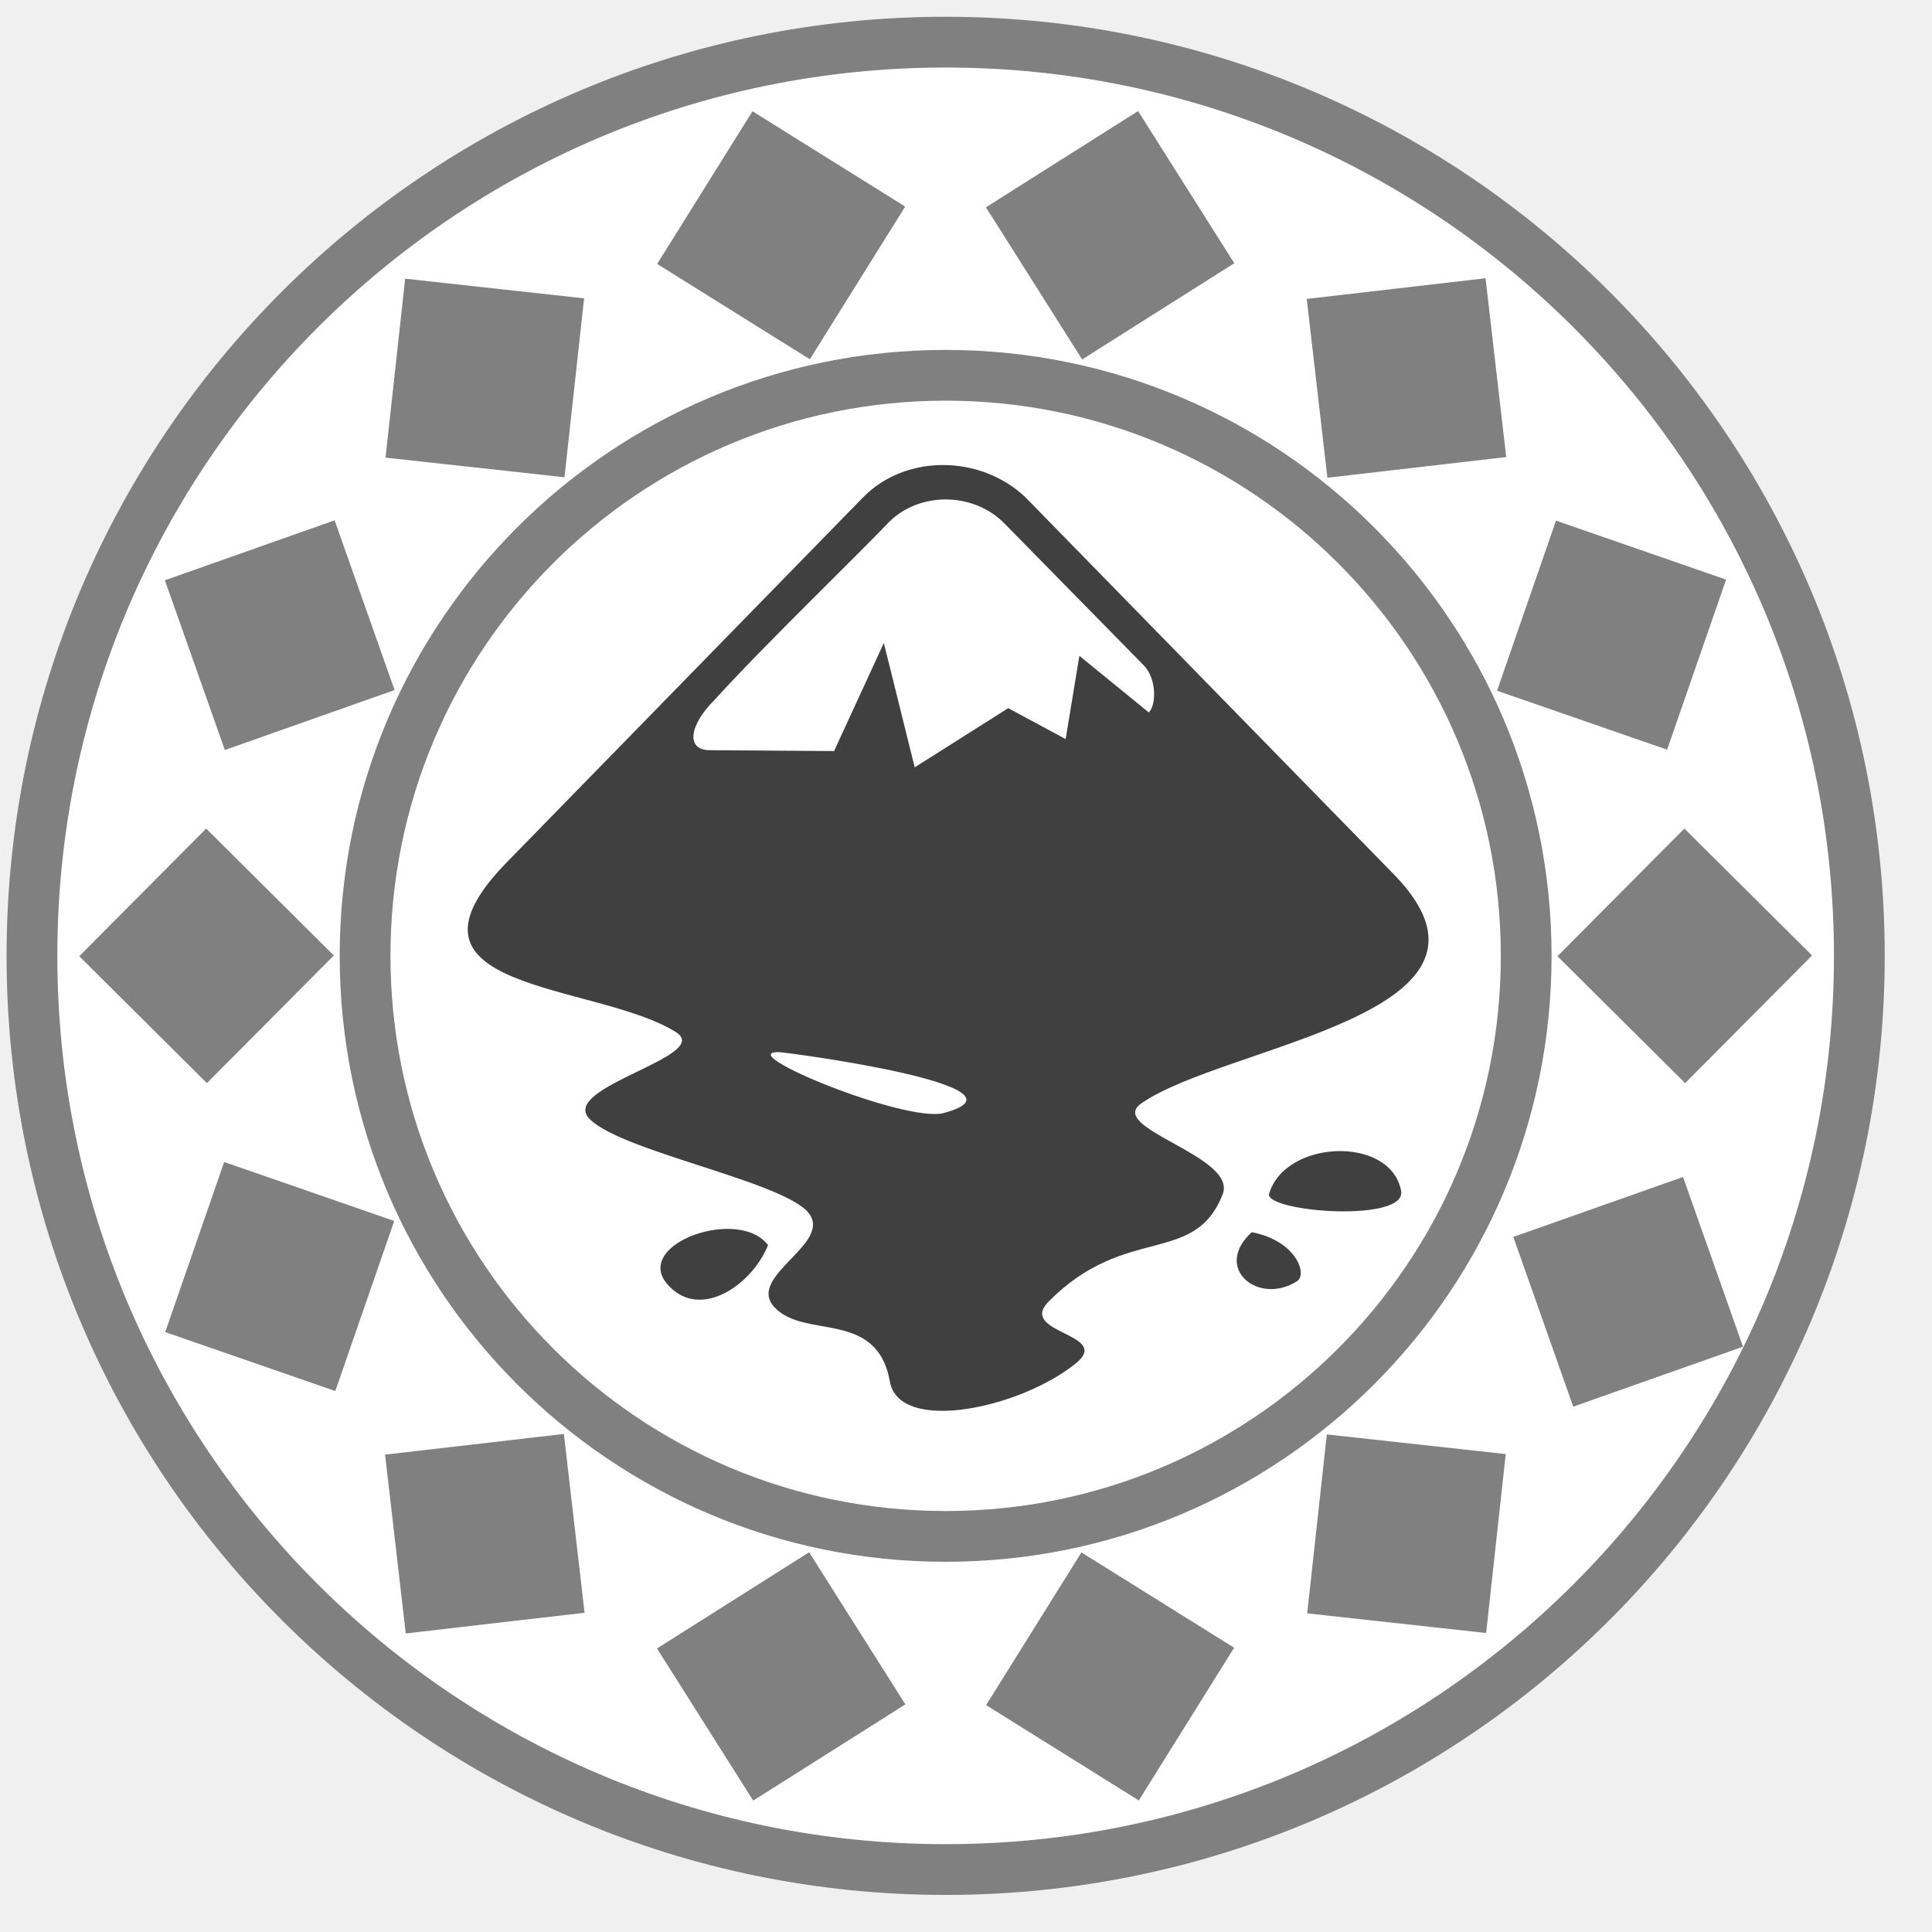
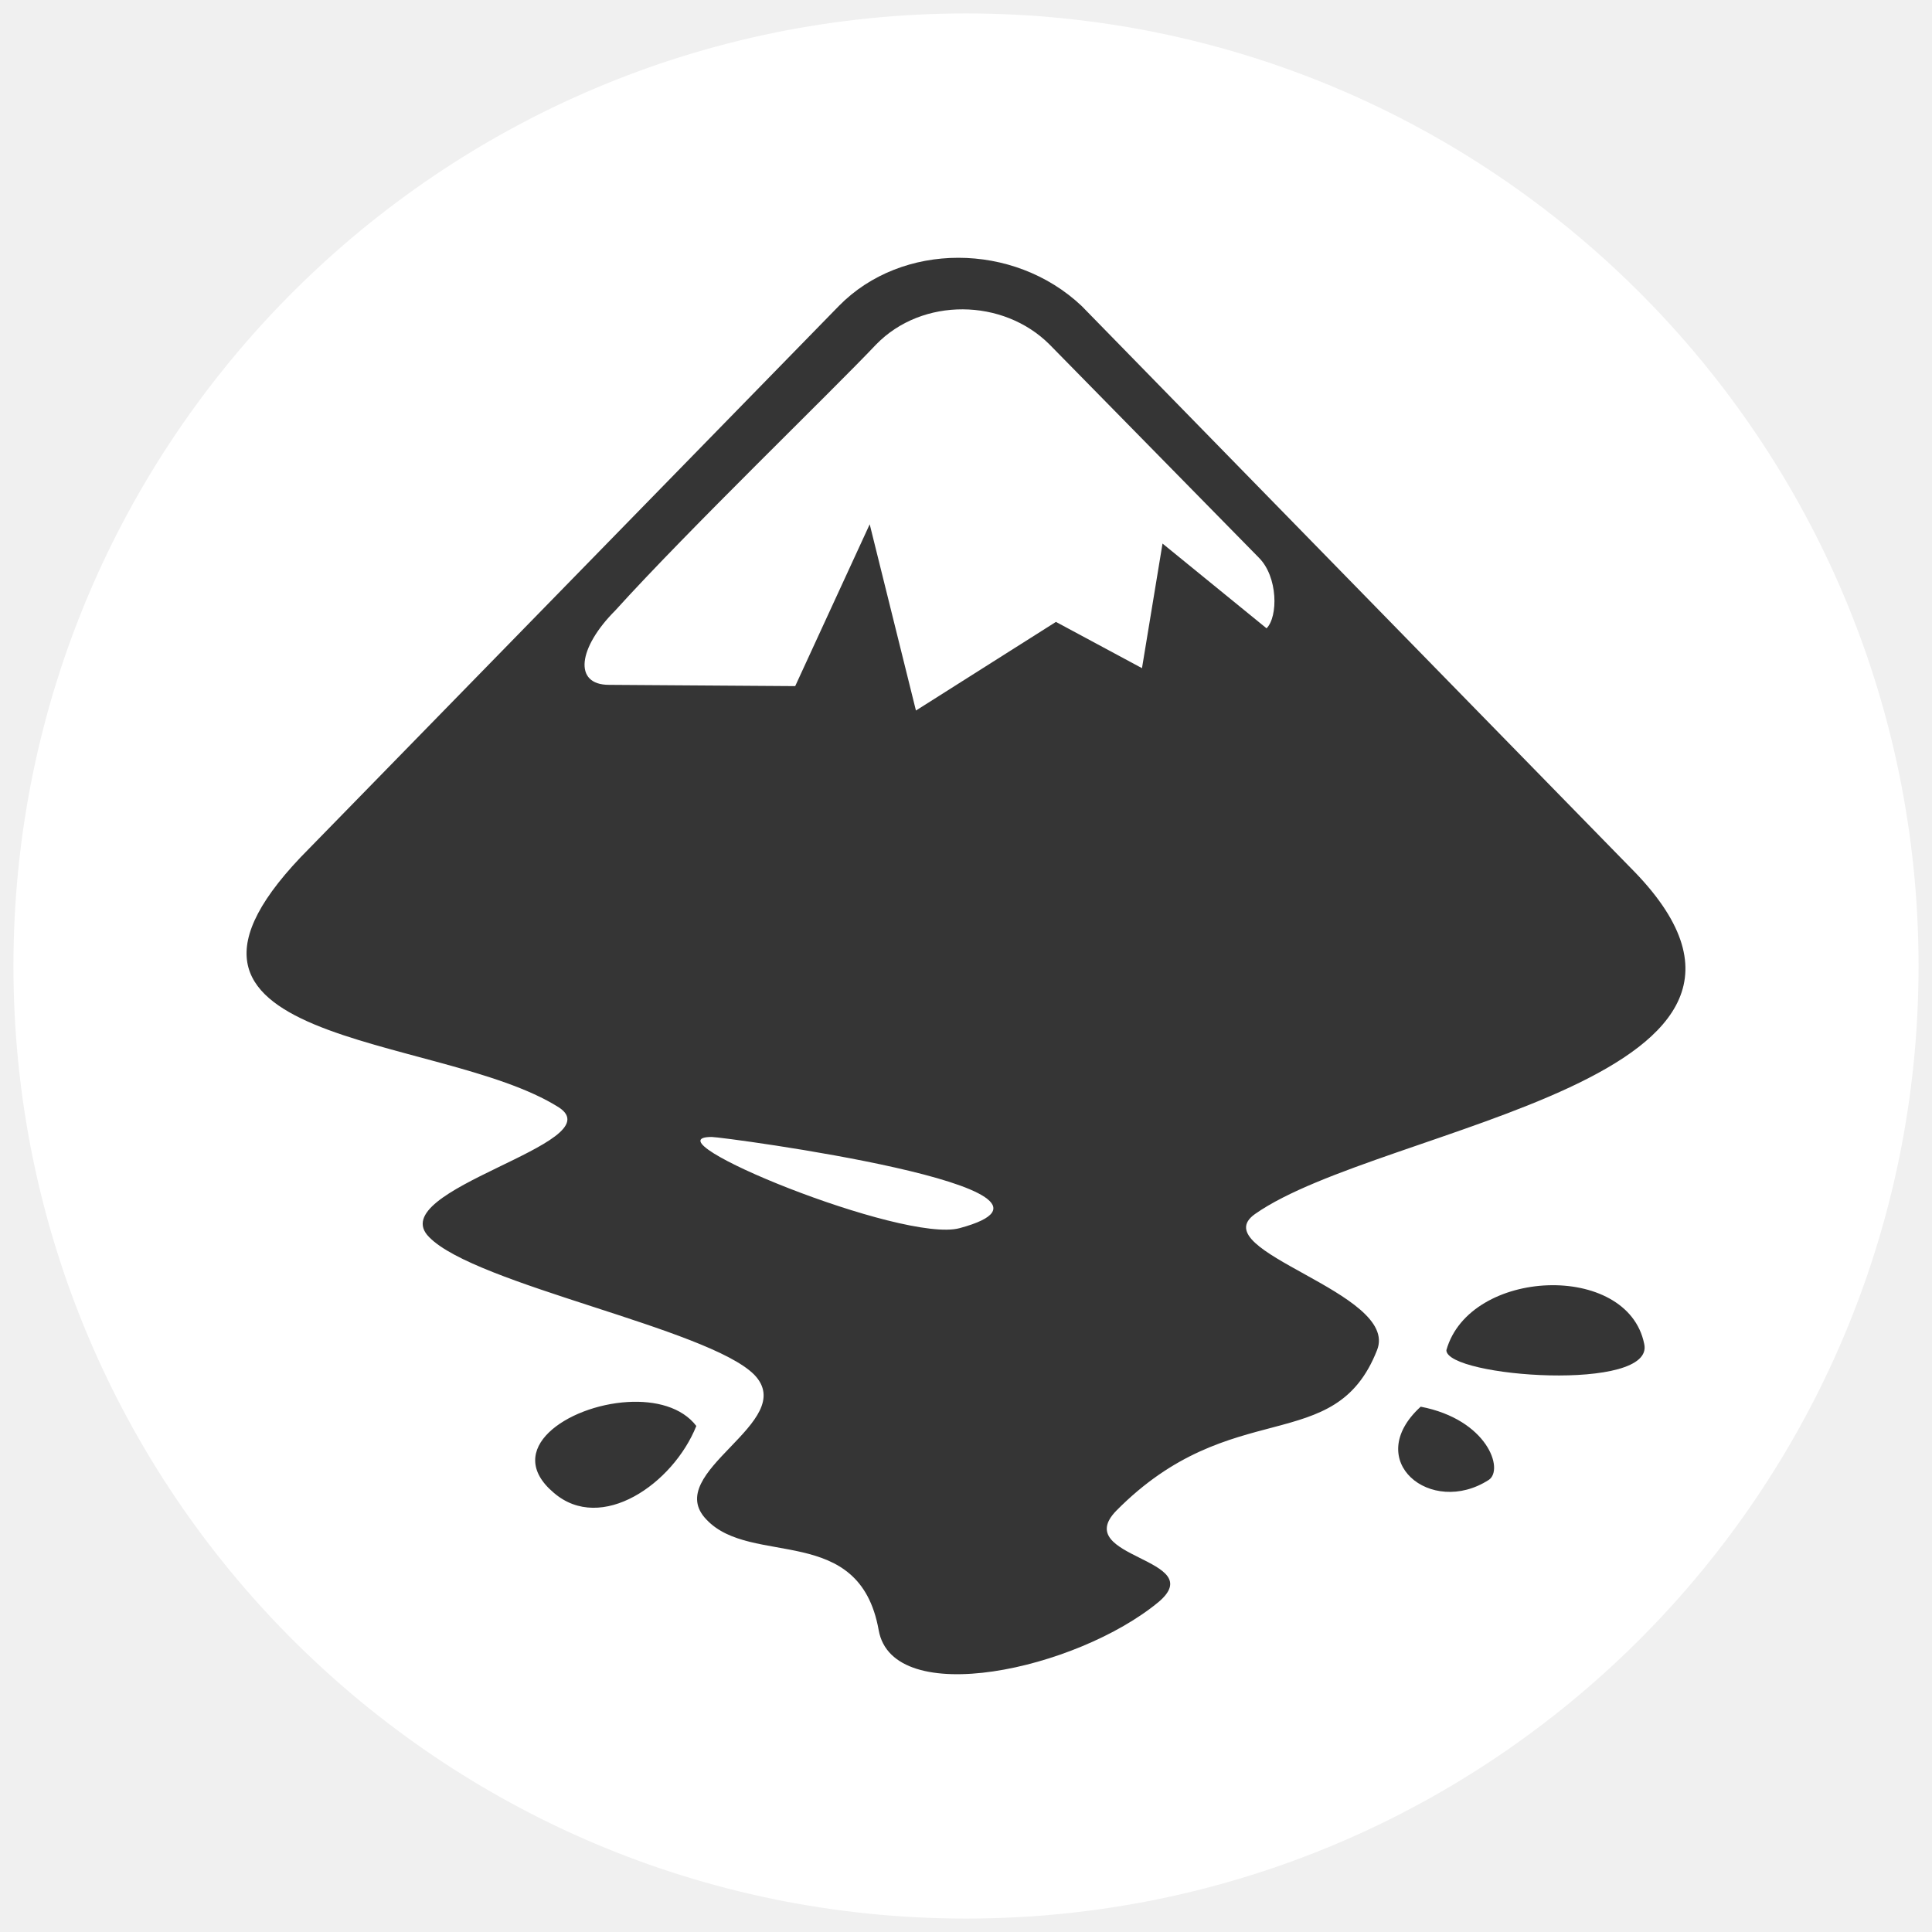
<svg xmlns="http://www.w3.org/2000/svg" xmlns:xlink="http://www.w3.org/1999/xlink" id="svg2" viewBox="0 0 190 190" version="1.0" width="190" height="190">
  <defs id="defs66">
    <clipPath id="clipPath4388" clipPathUnits="userSpaceOnUse">
      <circle r="22.876" cy="94.892" cx="41.754" id="circle4390" style="color:#000000;clip-rule:nonzero;display:inline;overflow:visible;visibility:visible;opacity:1;isolation:auto;mix-blend-mode:normal;color-interpolation:sRGB;color-interpolation-filters:linearRGB;solid-color:#000000;solid-opacity:1;fill:#000000;fill-opacity:1;fill-rule:nonzero;stroke:#fbda64;stroke-width:2;stroke-linecap:round;stroke-linejoin:round;stroke-miterlimit:4;stroke-dasharray:none;stroke-dashoffset:0;stroke-opacity:1;marker:none;color-rendering:auto;image-rendering:auto;shape-rendering:auto;text-rendering:auto;enable-background:accumulate" />
    </clipPath>
    <linearGradient id="linearGradient11550">
      <stop id="stop11552" offset="0" style="stop-color: rgb(255, 255, 255); stop-opacity: 1;" />
      <stop id="stop11554" offset="1" style="stop-color: rgb(255, 255, 255); stop-opacity: 0;" />
    </linearGradient>
    <linearGradient id="linearGradient9212">
      <stop id="stop9214" offset="0" style="stop-color: rgb(233, 185, 110); stop-opacity: 0;" />
      <stop id="stop9216" offset="1" style="stop-color: rgb(234, 186, 111); stop-opacity: 1;" />
    </linearGradient>
    <linearGradient id="linearGradient7641">
      <stop id="stop7643" offset="0" style="stop-color: rgb(255, 255, 255); stop-opacity: 1;" />
      <stop id="stop7645" offset="1" style="stop-color: rgb(85, 87, 83); stop-opacity: 1;" />
    </linearGradient>
    <linearGradient y2="18.5" x2="36.5" y1="18.5" x1="25.5" gradientUnits="userSpaceOnUse" id="linearGradient8821" xlink:href="#linearGradient11550" />
    <radialGradient r="4" fy="9.107" fx="22.306" cy="12.811" cx="23" gradientTransform="matrix(1, 0, 0, 0.75, 0, 3.75)" gradientUnits="userSpaceOnUse" id="radialGradient8823" xlink:href="#linearGradient7641" />
    <linearGradient y2="17.132" x2="27.907" y1="11.703" x1="21.85" gradientUnits="userSpaceOnUse" id="linearGradient8825" xlink:href="#linearGradient11550" />
    <linearGradient gradientTransform="matrix(10.16656,0,0,10.16656,-682.6584,5.50421)" y2="18.5" x2="36.5" y1="18.5" x1="25.5" gradientUnits="userSpaceOnUse" id="linearGradient10783" xlink:href="#linearGradient11550" />
  </defs>
-   <circle style="color:#000000;clip-rule:nonzero;display:inline;overflow:visible;visibility:visible;opacity:1;isolation:auto;mix-blend-mode:normal;color-interpolation:sRGB;color-interpolation-filters:linearRGB;solid-color:#000000;solid-opacity:1;fill:#ffffff;fill-opacity:1;fill-rule:nonzero;stroke:#808080;stroke-width:4.992;stroke-linecap:round;stroke-linejoin:round;stroke-miterlimit:4;stroke-dasharray:none;stroke-dashoffset:0;stroke-opacity:1;marker:none;color-rendering:auto;image-rendering:auto;shape-rendering:auto;text-rendering:auto;enable-background:accumulate;stop-opacity:1" id="path4147" cx="92.998" cy="94.002" r="89.856" />
-   <circle r="57.094" cy="94.002" cx="92.998" id="circle4149" style="color:#000000;clip-rule:nonzero;display:inline;overflow:visible;visibility:visible;opacity:1;isolation:auto;mix-blend-mode:normal;color-interpolation:sRGB;color-interpolation-filters:linearRGB;solid-color:#000000;solid-opacity:1;fill:#ffffff;fill-opacity:1;fill-rule:nonzero;stroke:#808080;stroke-width:4.992;stroke-linecap:round;stroke-linejoin:round;stroke-miterlimit:4;stroke-dasharray:none;stroke-dashoffset:0;stroke-opacity:1;marker:none;color-rendering:auto;image-rendering:auto;shape-rendering:auto;text-rendering:auto;enable-background:accumulate;stop-opacity:1" />
-   <rect style="color:#000000;clip-rule:nonzero;display:inline;overflow:visible;visibility:visible;opacity:1;isolation:auto;mix-blend-mode:normal;color-interpolation:sRGB;color-interpolation-filters:linearRGB;solid-color:#000000;solid-opacity:1;fill:#808080;fill-opacity:1;fill-rule:nonzero;stroke:none;stroke-width:9.433;stroke-linecap:round;stroke-linejoin:round;stroke-miterlimit:4;stroke-dasharray:none;stroke-dashoffset:0;stroke-opacity:1;marker:none;color-rendering:auto;image-rendering:auto;shape-rendering:auto;text-rendering:auto;enable-background:accumulate;stop-opacity:1" id="rect4165-28" width="17.702" height="17.702" x="161.353" y="-1.741" transform="rotate(19.1188)" />
-   <rect style="color:#000000;clip-rule:nonzero;display:inline;overflow:visible;visibility:visible;opacity:1;isolation:auto;mix-blend-mode:normal;color-interpolation:sRGB;color-interpolation-filters:linearRGB;solid-color:#000000;solid-opacity:1;fill:#808080;fill-opacity:1;fill-rule:nonzero;stroke:none;stroke-width:9.433;stroke-linecap:round;stroke-linejoin:round;stroke-miterlimit:4;stroke-dasharray:none;stroke-dashoffset:0;stroke-opacity:1;marker:none;color-rendering:auto;image-rendering:auto;shape-rendering:auto;text-rendering:auto;enable-background:accumulate;stop-opacity:1" id="rect4165-28-3" width="17.702" height="17.702" x="124.282" y="43.963" transform="rotate(-6.595471)" />
-   <rect style="color:#000000;clip-rule:nonzero;display:inline;overflow:visible;visibility:visible;opacity:1;isolation:auto;mix-blend-mode:normal;color-interpolation:sRGB;color-interpolation-filters:linearRGB;solid-color:#000000;solid-opacity:1;fill:#808080;fill-opacity:1;fill-rule:nonzero;stroke:none;stroke-width:9.433;stroke-linecap:round;stroke-linejoin:round;stroke-miterlimit:4;stroke-dasharray:none;stroke-dashoffset:0;stroke-opacity:1;marker:none;color-rendering:auto;image-rendering:auto;shape-rendering:auto;text-rendering:auto;enable-background:accumulate;stop-opacity:1" id="rect4165-28-9" width="17.702" height="17.702" x="71.052" y="69.056" transform="rotate(-32.30977)" />
-   <rect style="color:#000000;clip-rule:nonzero;display:inline;overflow:visible;visibility:visible;opacity:1;isolation:auto;mix-blend-mode:normal;color-interpolation:sRGB;color-interpolation-filters:linearRGB;solid-color:#000000;solid-opacity:1;fill:#808080;fill-opacity:1;fill-rule:nonzero;stroke:none;stroke-width:9.433;stroke-linecap:round;stroke-linejoin:round;stroke-miterlimit:4;stroke-dasharray:none;stroke-dashoffset:0;stroke-opacity:1;marker:none;color-rendering:auto;image-rendering:auto;shape-rendering:auto;text-rendering:auto;enable-background:accumulate;stop-opacity:1" id="rect4165-28-28" width="17.702" height="17.702" x="12.206" y="68.569" transform="rotate(-58.02404)" />
-   <rect style="color:#000000;clip-rule:nonzero;display:inline;overflow:visible;visibility:visible;opacity:1;isolation:auto;mix-blend-mode:normal;color-interpolation:sRGB;color-interpolation-filters:linearRGB;solid-color:#000000;solid-opacity:1;fill:#808080;fill-opacity:1;fill-rule:nonzero;stroke:none;stroke-width:9.433;stroke-linecap:round;stroke-linejoin:round;stroke-miterlimit:4;stroke-dasharray:none;stroke-dashoffset:0;stroke-opacity:1;marker:none;color-rendering:auto;image-rendering:auto;shape-rendering:auto;text-rendering:auto;enable-background:accumulate;stop-opacity:1" id="rect4165-28-21" width="17.702" height="17.702" x="-40.601" y="42.598" transform="rotate(-83.73833)" />
-   <rect style="color:#000000;clip-rule:nonzero;display:inline;overflow:visible;visibility:visible;opacity:1;isolation:auto;mix-blend-mode:normal;color-interpolation:sRGB;color-interpolation-filters:linearRGB;solid-color:#000000;solid-opacity:1;fill:#808080;fill-opacity:1;fill-rule:nonzero;stroke:none;stroke-width:9.433;stroke-linecap:round;stroke-linejoin:round;stroke-miterlimit:4;stroke-dasharray:none;stroke-dashoffset:0;stroke-opacity:1;marker:none;color-rendering:auto;image-rendering:auto;shape-rendering:auto;text-rendering:auto;enable-background:accumulate;stop-opacity:1" id="rect4165-28-6" width="17.702" height="17.702" x="-76.911" y="-3.714" transform="rotate(-109.4526)" />
-   <rect style="color:#000000;clip-rule:nonzero;display:inline;overflow:visible;visibility:visible;opacity:1;isolation:auto;mix-blend-mode:normal;color-interpolation:sRGB;color-interpolation-filters:linearRGB;solid-color:#000000;solid-opacity:1;fill:#808080;fill-opacity:1;fill-rule:nonzero;stroke:none;stroke-width:9.433;stroke-linecap:round;stroke-linejoin:round;stroke-miterlimit:4;stroke-dasharray:none;stroke-dashoffset:0;stroke-opacity:1;marker:none;color-rendering:auto;image-rendering:auto;shape-rendering:auto;text-rendering:auto;enable-background:accumulate;stop-opacity:1" id="rect4165-28-5" width="17.702" height="17.702" x="-89.53" y="-61.193" transform="rotate(-135.1669)" />
-   <rect style="color:#000000;clip-rule:nonzero;display:inline;overflow:visible;visibility:visible;opacity:1;isolation:auto;mix-blend-mode:normal;color-interpolation:sRGB;color-interpolation-filters:linearRGB;solid-color:#000000;solid-opacity:1;fill:#808080;fill-opacity:1;fill-rule:nonzero;stroke:none;stroke-width:9.433;stroke-linecap:round;stroke-linejoin:round;stroke-miterlimit:4;stroke-dasharray:none;stroke-dashoffset:0;stroke-opacity:1;marker:none;color-rendering:auto;image-rendering:auto;shape-rendering:auto;text-rendering:auto;enable-background:accumulate;stop-opacity:1" id="rect4165-28-93" width="17.702" height="17.702" x="-75.961" y="-118.455" transform="rotate(-160.8812)" />
-   <rect style="color:#000000;clip-rule:nonzero;display:inline;overflow:visible;visibility:visible;opacity:1;isolation:auto;mix-blend-mode:normal;color-interpolation:sRGB;color-interpolation-filters:linearRGB;solid-color:#000000;solid-opacity:1;fill:#808080;fill-opacity:1;fill-rule:nonzero;stroke:none;stroke-width:9.433;stroke-linecap:round;stroke-linejoin:round;stroke-miterlimit:4;stroke-dasharray:none;stroke-dashoffset:0;stroke-opacity:1;marker:none;color-rendering:auto;image-rendering:auto;shape-rendering:auto;text-rendering:auto;enable-background:accumulate;stop-opacity:1" id="rect4165-28-7" width="17.702" height="17.702" x="-38.89" y="-164.159" transform="rotate(173.4045)" />
-   <rect style="color:#000000;clip-rule:nonzero;display:inline;overflow:visible;visibility:visible;opacity:1;isolation:auto;mix-blend-mode:normal;color-interpolation:sRGB;color-interpolation-filters:linearRGB;solid-color:#000000;solid-opacity:1;fill:#808080;fill-opacity:1;fill-rule:nonzero;stroke:none;stroke-width:9.433;stroke-linecap:round;stroke-linejoin:round;stroke-miterlimit:4;stroke-dasharray:none;stroke-dashoffset:0;stroke-opacity:1;marker:none;color-rendering:auto;image-rendering:auto;shape-rendering:auto;text-rendering:auto;enable-background:accumulate;stop-opacity:1" id="rect4165-28-61" width="17.702" height="17.702" x="14.34" y="-189.253" transform="rotate(147.6902)" />
-   <rect style="color:#000000;clip-rule:nonzero;display:inline;overflow:visible;visibility:visible;opacity:1;isolation:auto;mix-blend-mode:normal;color-interpolation:sRGB;color-interpolation-filters:linearRGB;solid-color:#000000;solid-opacity:1;fill:#808080;fill-opacity:1;fill-rule:nonzero;stroke:none;stroke-width:9.433;stroke-linecap:round;stroke-linejoin:round;stroke-miterlimit:4;stroke-dasharray:none;stroke-dashoffset:0;stroke-opacity:1;marker:none;color-rendering:auto;image-rendering:auto;shape-rendering:auto;text-rendering:auto;enable-background:accumulate;stop-opacity:1" id="rect4165-28-26" width="17.702" height="17.702" x="73.186" y="-188.766" transform="rotate(121.9759)" />
-   <rect style="color:#000000;clip-rule:nonzero;display:inline;overflow:visible;visibility:visible;opacity:1;isolation:auto;mix-blend-mode:normal;color-interpolation:sRGB;color-interpolation-filters:linearRGB;solid-color:#000000;solid-opacity:1;fill:#808080;fill-opacity:1;fill-rule:nonzero;stroke:none;stroke-width:9.433;stroke-linecap:round;stroke-linejoin:round;stroke-miterlimit:4;stroke-dasharray:none;stroke-dashoffset:0;stroke-opacity:1;marker:none;color-rendering:auto;image-rendering:auto;shape-rendering:auto;text-rendering:auto;enable-background:accumulate;stop-opacity:1" id="rect4165-28-34" width="17.702" height="17.702" x="125.994" y="-162.795" transform="rotate(96.26166)" />
-   <rect style="color:#000000;clip-rule:nonzero;display:inline;overflow:visible;visibility:visible;opacity:1;isolation:auto;mix-blend-mode:normal;color-interpolation:sRGB;color-interpolation-filters:linearRGB;solid-color:#000000;solid-opacity:1;fill:#808080;fill-opacity:1;fill-rule:nonzero;stroke:none;stroke-width:9.433;stroke-linecap:round;stroke-linejoin:round;stroke-miterlimit:4;stroke-dasharray:none;stroke-dashoffset:0;stroke-opacity:1;marker:none;color-rendering:auto;image-rendering:auto;shape-rendering:auto;text-rendering:auto;enable-background:accumulate;stop-opacity:1" id="rect4165-28-0" width="17.702" height="17.702" x="174.922" y="-59.004" transform="rotate(44.83309)" />
+   <circle style="fill:#ffffff;stroke-width:0.972" id="path577" cx="95" cy="95" r="93.677" />
  <path style="fill:none;fill-opacity:1;stroke:url(#linearGradient10783);stroke-width:10.167;stroke-linecap:round;stroke-linejoin:miter;stroke-miterlimit:4;stroke-dasharray:none;stroke-dashoffset:1.96;stroke-opacity:1" id="path8421" d="" />
-   <rect style="color:#000000;clip-rule:nonzero;display:inline;overflow:visible;visibility:visible;opacity:1;isolation:auto;mix-blend-mode:normal;color-interpolation:sRGB;color-interpolation-filters:linearRGB;solid-color:#000000;solid-opacity:1;fill:#808080;fill-opacity:1;fill-rule:nonzero;stroke:none;stroke-width:9.433;stroke-linecap:round;stroke-linejoin:round;stroke-miterlimit:4;stroke-dasharray:none;stroke-dashoffset:0;stroke-opacity:1;marker:none;color-rendering:auto;image-rendering:auto;shape-rendering:auto;text-rendering:auto;enable-background:accumulate;stop-opacity:1" id="rect4165-28-6-3" width="17.702" height="17.702" x="-181.964" y="99.819" transform="rotate(-109.4526)" />
-   <path d="M 92.738,45.733 C 89.828,45.733 86.962,46.787 84.895,48.895 L 50.145,84.489 C 36.987,97.647 58.664,96.55 66.508,101.526 70.134,103.888 54.869,106.924 57.989,110.044 61.026,113.165 76.293,116.034 79.329,119.07 82.365,122.191 73.171,125.479 76.207,128.6 79.159,131.721 86.244,128.768 87.51,135.853 88.437,141.082 100.499,138.468 105.897,133.998 109.271,131.131 100.077,131.131 103.113,128.01 110.704,120.335 117.452,124.552 120.235,117.467 121.754,113.672 108.765,110.973 112.223,108.527 120.488,102.707 150.851,99.756 136.85,85.754 L 100.836,48.895 C 98.601,46.787 95.648,45.733 92.738,45.733 Z M 93.035,49.118 C 95.122,49.127 97.21,49.908 98.728,51.426 L 112.475,65.426 C 113.74,66.692 113.74,69.306 112.98,70.065 L 106.149,64.499 104.8,72.681 99.15,69.644 89.956,75.464 86.92,63.234 82.027,73.861 69.797,73.777 C 67.436,73.777 67.773,71.332 70.219,68.886 75.027,63.573 84.39,54.547 87.342,51.426 88.86,49.866 90.947,49.108 93.035,49.118 Z M 76.545,103.467 C 77.304,103.467 102.523,106.84 92.824,109.455 89.113,110.467 72.075,103.467 76.545,103.467 Z M 131.442,113.207 C 128.522,113.313 125.548,114.768 124.789,117.467 124.789,119.238 138.537,120.251 137.778,117.045 137.229,114.346 134.363,113.102 131.442,113.207 Z M 71.031,120.871 C 67.059,121.106 62.807,123.988 66.17,126.829 69.291,129.528 74.015,126.239 75.533,122.444 74.585,121.205 72.837,120.764 71.031,120.871 Z M 123.102,121.179 C 119.222,124.721 123.777,128.432 127.573,125.986 128.585,125.311 127.487,122.022 123.102,121.179 Z" id="use36" style="opacity:0.75;fill:#000000;fill-opacity:1;stroke-width:0.156;stop-opacity:1" />
+   <path d="m 94.244,25.351 c -4.358,0 -8.651,1.579 -11.745,4.737 L 30.456,83.392 c -19.705,19.705 12.758,18.062 24.505,25.514 5.431,3.537 -17.43,8.083 -12.757,12.757 4.547,4.673 27.411,8.97 31.958,13.517 4.547,4.673 -9.222,9.598 -4.675,14.272 4.421,4.673 15.032,0.252 16.926,10.862 1.389,7.831 19.453,3.917 27.537,-2.778 5.052,-4.295 -8.716,-4.294 -4.169,-8.968 11.368,-11.494 21.474,-5.179 25.642,-15.789 2.274,-5.684 -17.178,-9.725 -12,-13.388 12.379,-8.716 57.85,-13.136 36.882,-34.104 L 106.371,30.088 c -3.347,-3.158 -7.77,-4.737 -12.128,-4.737 z m 0.444,5.07 c 3.126,0.014 6.252,1.183 8.526,3.456 l 20.587,20.967 c 1.895,1.895 1.894,5.81 0.757,6.947 L 114.327,53.455 112.307,65.709 103.845,61.16 90.077,69.876 85.53,51.561 78.203,67.475 59.888,67.35 c -3.537,0 -3.032,-3.662 0.632,-7.325 7.2,-7.958 21.221,-21.474 25.642,-26.148 2.274,-2.337 5.4,-3.472 8.526,-3.456 z M 69.993,111.813 c 1.137,0 38.905,5.052 24.379,8.968 -5.558,1.516 -31.074,-8.968 -24.379,-8.968 z m 82.213,14.588 c -4.374,0.158 -8.828,2.338 -9.964,6.38 0,2.652 20.589,4.168 19.452,-0.632 -0.821,-4.042 -5.115,-5.906 -9.488,-5.748 z m -90.47,11.477 c -5.949,0.352 -12.317,4.668 -7.28,8.923 4.674,4.042 11.749,-0.883 14.023,-6.567 -1.421,-1.855 -4.038,-2.516 -6.742,-2.356 z m 77.98,0.461 c -5.81,5.305 1.012,10.862 6.696,7.199 1.516,-1.01 -0.128,-5.936 -6.696,-7.199 z" id="use36" style="opacity:1;fill:#353535;fill-opacity:1;stroke-width:0.233;stop-opacity:1" />
</svg>
